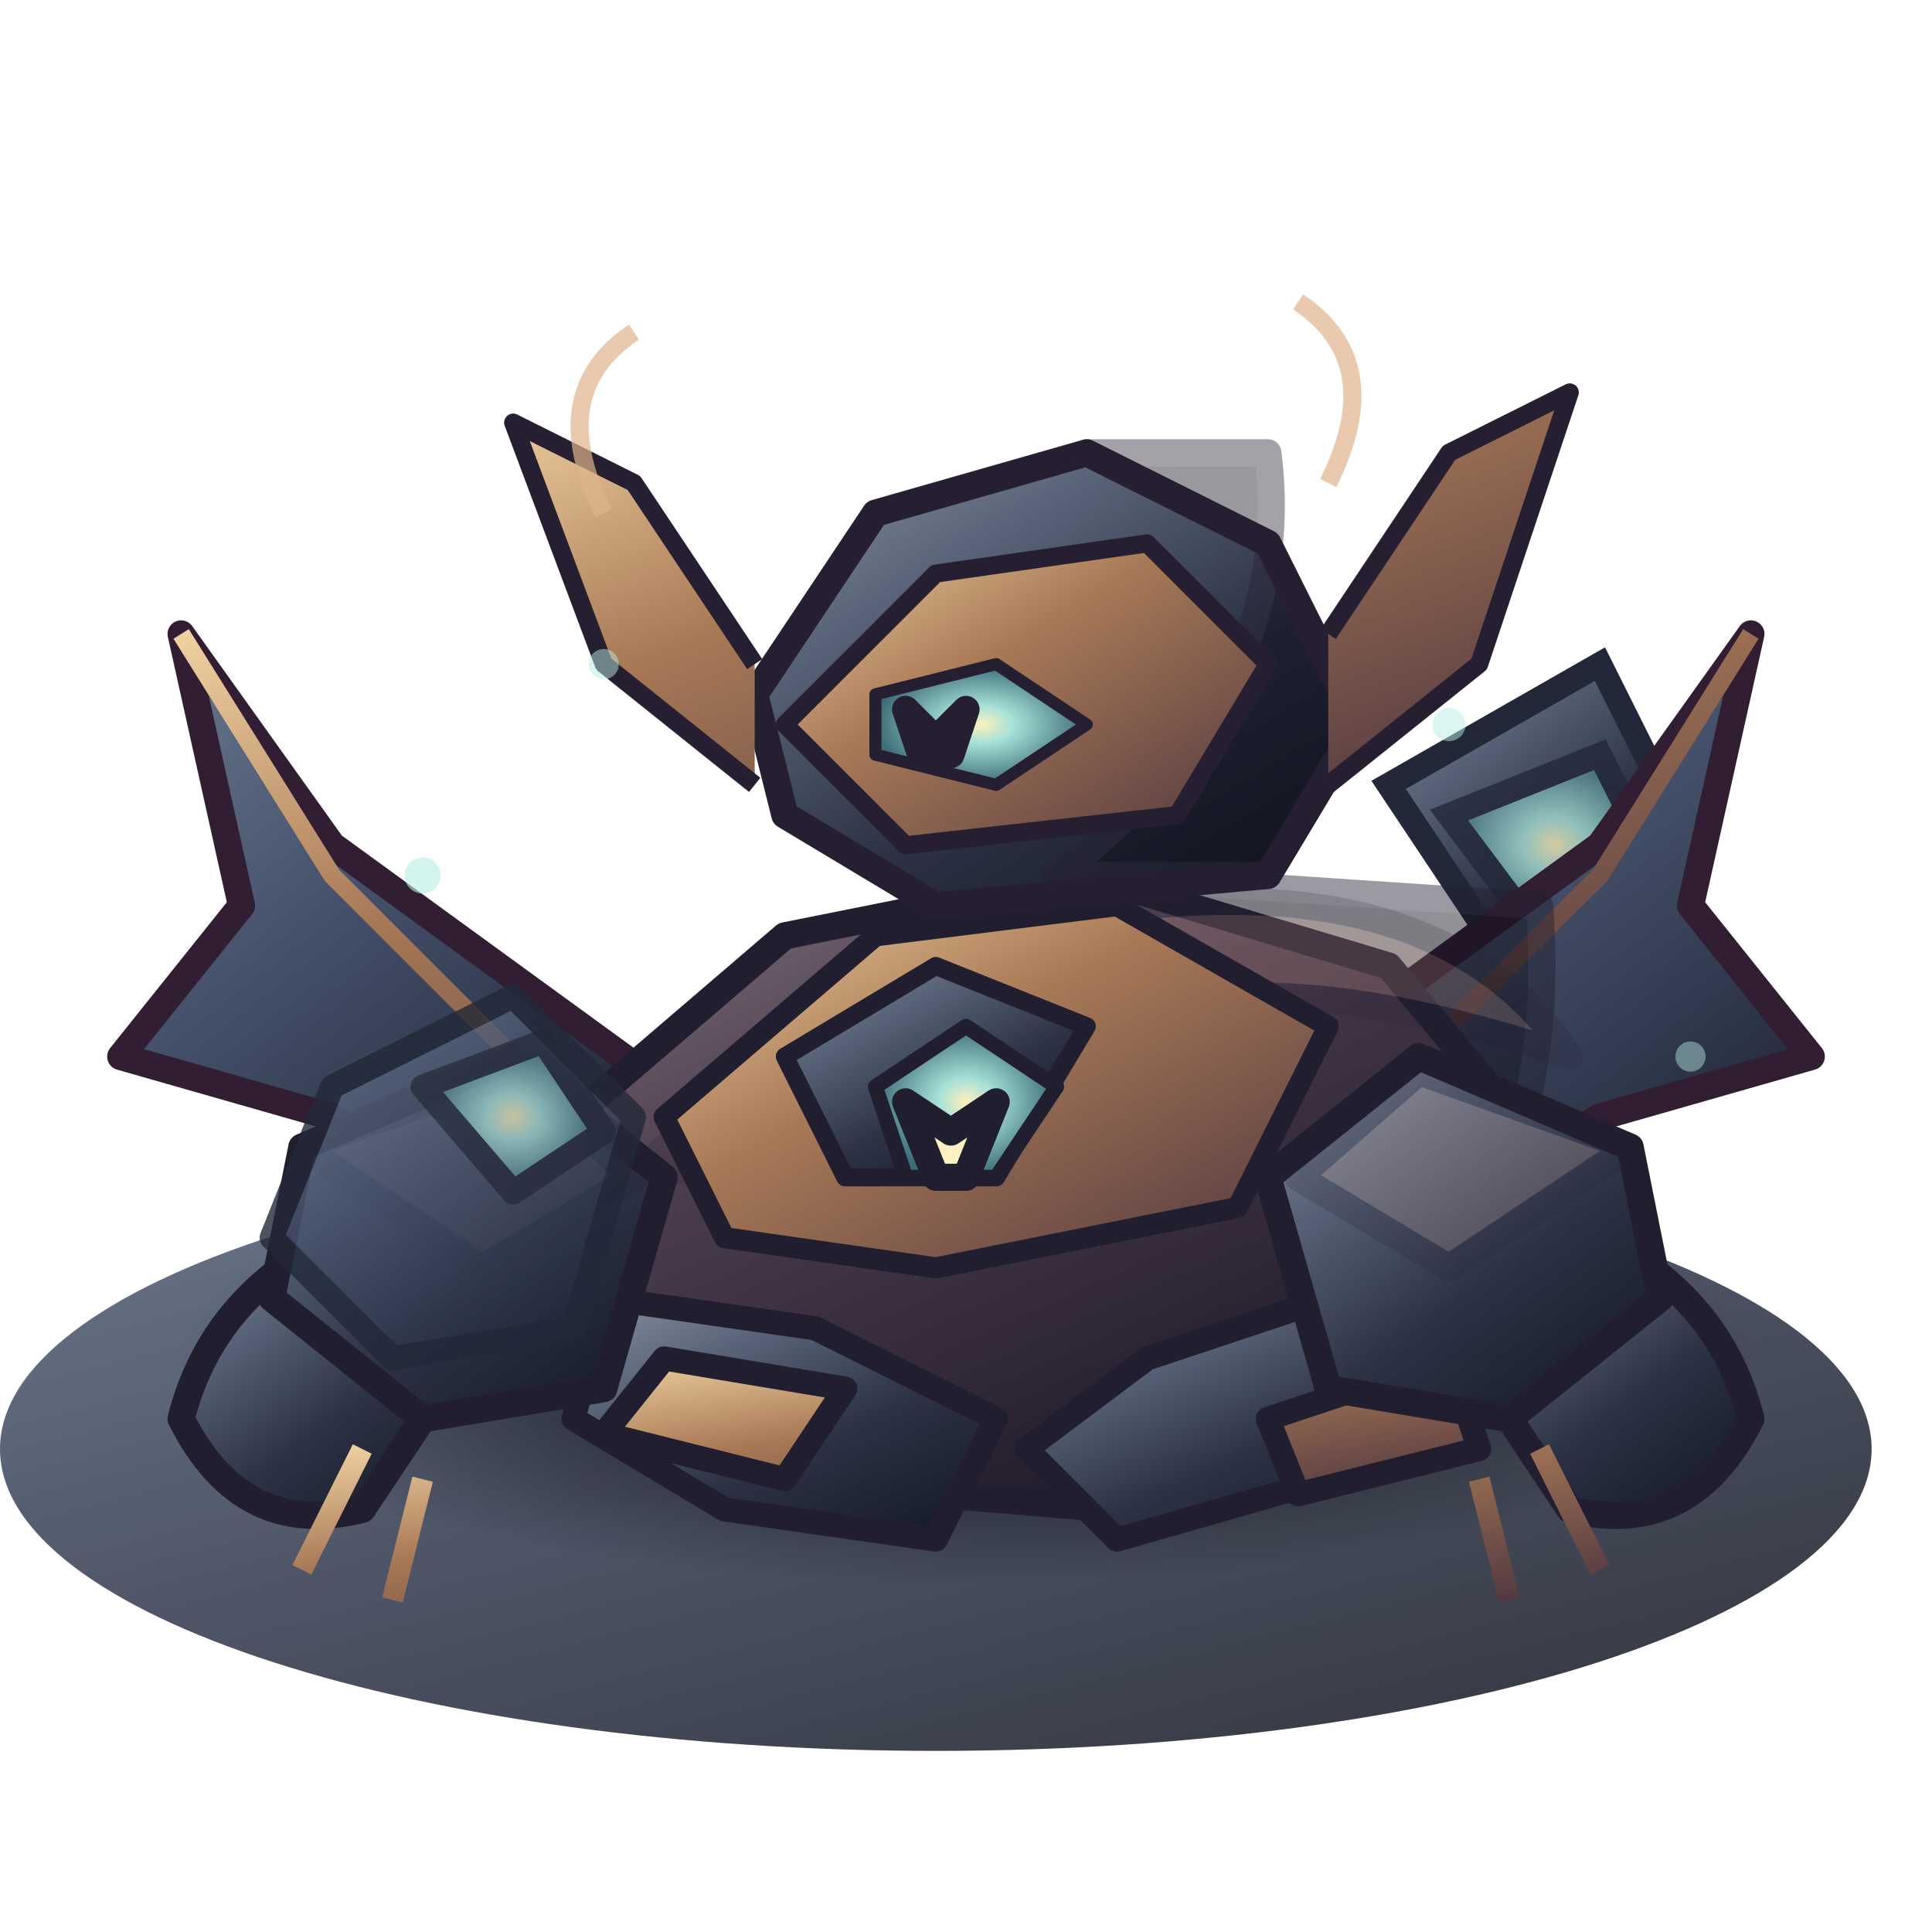
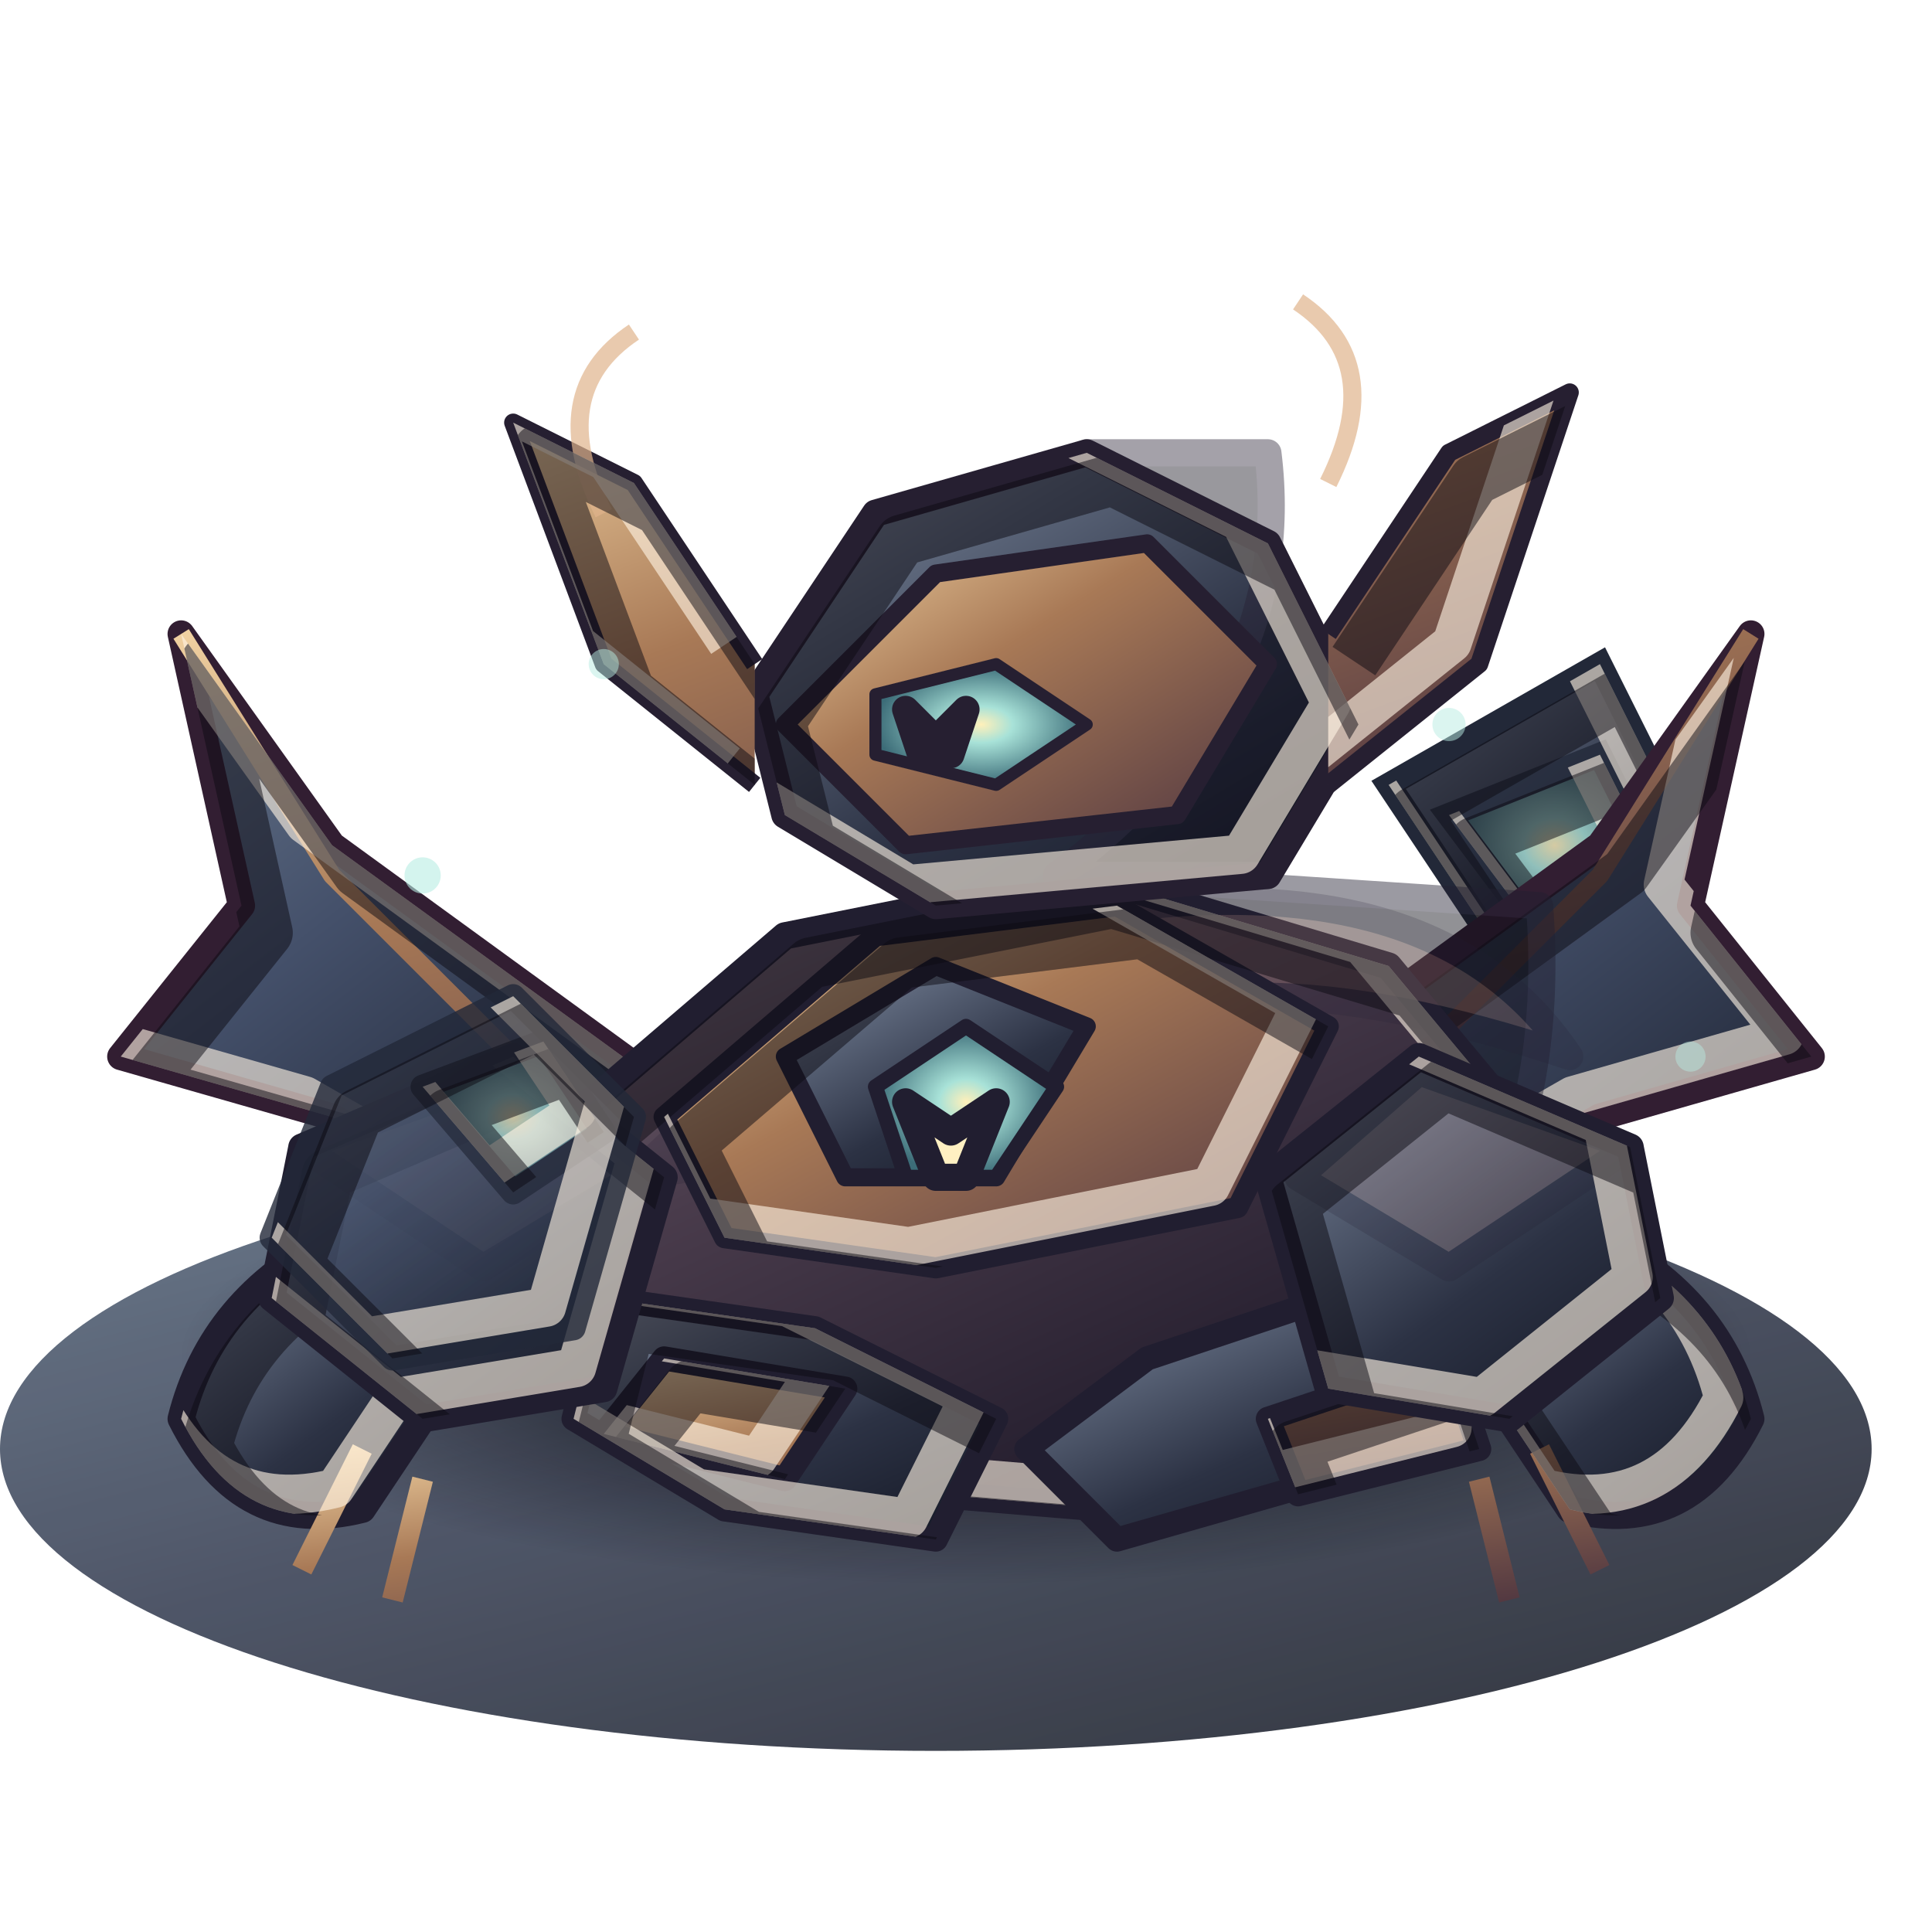
<svg xmlns="http://www.w3.org/2000/svg" viewBox="0 0 128 128">
  <defs>
    <radialGradient id="sh">
      <stop stop-color="#06050c" stop-opacity="0.8" />
      <stop offset="0.55" stop-color="#06050c" stop-opacity="0.42" />
      <stop offset="1" stop-color="#06050c" stop-opacity="0" />
    </radialGradient>
    <linearGradient id="plate" x2="0.8" y2="1">
      <stop stop-color="#8c94a4" />
      <stop offset="0.3" stop-color="#5a6478" />
      <stop offset="0.65" stop-color="#2c3244" />
      <stop offset="1" stop-color="#181c2a" />
    </linearGradient>
    <linearGradient id="gold" y2="1">
      <stop stop-color="#f0d1a1" />
      <stop offset="0.4" stop-color="#a87956" />
      <stop offset="1" stop-color="#4e3540" />
    </linearGradient>
    <linearGradient id="wingm" x2="0.7" y2="1">
      <stop stop-color="#6c7c90" />
      <stop offset="0.5" stop-color="#44506a" />
      <stop offset="1" stop-color="#222838" />
    </linearGradient>
    <radialGradient id="fire">
      <stop stop-color="#fff0ba" />
      <stop offset="0.3" stop-color="#a8e2d8" />
      <stop offset="1" stop-color="#3c6c78" />
    </radialGradient>
    <linearGradient id="obsidian" x1="0.1" x2="0.8" y2="1">
      <stop stop-color="#7c6c78" />
      <stop offset="0.35" stop-color="#4a3c4c" />
      <stop offset="1" stop-color="#181424" />
    </linearGradient>
    <linearGradient id="cape" x2="0.8" y2="1">
      <stop stop-color="#5c6c80" />
      <stop offset="0.5" stop-color="#3c4458" />
      <stop offset="1" stop-color="#20242f" />
    </linearGradient>
+     <clipPath id="rim-0-0">
+       <path d="M96 54l10-4 4 8-8 4Z" />
+     </clipPath>
+     <clipPath id="rim-0-1">
+       <path d="M92 52 106 44 112 56 100 64Z" />
+     </clipPath>
+     <clipPath id="rim-1-0">
+       <path d="M44 72 22 56 12 42 16 60 8 70 22 74 36 82Z" />
+     </clipPath>
+     <clipPath id="rim-1-1">
+       <path d="M84 72 106 56 116 42 112 60 120 70 106 74 92 82Z" />
+     </clipPath>
+     <clipPath id="rim-2-0">
+       <path d="M106 82q8 4 10 12-4 8-12 6l-8-12Z" />
+     </clipPath>
+     <clipPath id="rim-2-1">
+       <path d="M22 82q-8 4-10 12 4 8 12 6l8-12Z" />
+     </clipPath>
+     <clipPath id="rim-3-0">
+       <path d="M38 74 52 62 72 58 92 64 102 76 96 92 74 100 50 98 38 88Z" />
+     </clipPath>
+     <clipPath id="rim-3-1">
+       <path d="M44 74 58 62 74 60 88 68 82 80 62 84 48 82Z" />
+     </clipPath>
+     <clipPath id="rim-4-0">
+       <path d="M44 90l12 2-4 6-12-3Zm40 4 12-4 2 6-12 3Z" />
+     </clipPath>
+     <clipPath id="rim-4-1">
+       <path d="M40 86 54 88 66 94 62 102 48 100 38 94Z" />
+     </clipPath>
+     <clipPath id="rim-5-0">
+       <path d="M20 76 34 70 44 78 40 92 28 94 18 86Z" />
+     </clipPath>
+     <clipPath id="rim-5-1">
+       <path d="M108 76 94 70 84 78 88 92 100 94 110 86Z" />
+     </clipPath>
+     <clipPath id="rim-6-0">
+       <path d="M50 44 42 32 34 28 40 44 50 52M88 42 96 30 104 26 98 44 88 52" />
+     </clipPath>
+     <clipPath id="rim-6-1">
+       <path d="M50 46 58 34 72 30 84 36 90 48 84 58 62 60 52 54Z" />
+     </clipPath>
+     <clipPath id="rim-7-0">
+       <path d="M28 72l8-3 4 6-6 4Z" />
+     </clipPath>
+     <clipPath id="rim-7-1">
+       <path d="M22 72 34 66 42 74 38 88 26 90 18 82Z" />
+     </clipPath>
  </defs>
  <ellipse cx="62" cy="96" rx="62" ry="20" fill="url(#cape)" opacity=".9" />
  <ellipse cx="64" cy="90" rx="52" ry="15" fill="url(#sh)" />
  <g stroke="#222838" stroke-width="1.6">
    <path d="M92 52 106 44 112 56 100 64Z" fill="url(#plate)" />
    <path d="M96 54l10-4 4 8-8 4Z" fill="url(#fire)" opacity=".8" />
+     <g clip-path="url(#rim-0-0)">
+       <path d="M96 54l10-4 4 8-8 4Z" transform="translate(-1.8 -1.4)" fill="none" stroke="#fff4e4" stroke-width="2.6" stroke-opacity="0.62" stroke-linejoin="round" />
+       <path d="M96 54l10-4 4 8-8 4Z" transform="translate(1.7 1.8)" fill="none" stroke="#0c0a12" stroke-width="3.4" stroke-opacity="0.5" stroke-linejoin="round" />
+     </g>
+     <g clip-path="url(#rim-0-1)">
+       <path d="M92 52 106 44 112 56 100 64Z" transform="translate(-1.8 -1.4)" fill="none" stroke="#fff4e4" stroke-width="2.6" stroke-opacity="0.62" stroke-linejoin="round" />
+       <path d="M92 52 106 44 112 56 100 64Z" transform="translate(1.7 1.8)" fill="none" stroke="#0c0a12" stroke-width="3.4" stroke-opacity="0.5" stroke-linejoin="round" />
+     </g>
  </g>
  <g stroke="#321e32" stroke-width="1.8" stroke-linejoin="round" fill="url(#wingm)">
    <path d="M44 72 22 56 12 42 16 60 8 70 22 74 36 82Z" />
    <path d="M84 72 106 56 116 42 112 60 120 70 106 74 92 82Z" />
    <path d="M12 42 22 58 34 70M116 42 106 58 94 70" fill="none" stroke="url(#gold)" stroke-width="1.2" />
+     <g clip-path="url(#rim-1-0)">
+       <path d="M44 72 22 56 12 42 16 60 8 70 22 74 36 82Z" transform="translate(-1.8 -1.4)" fill="none" stroke="#fff4e4" stroke-width="2.6" stroke-opacity="0.62" stroke-linejoin="round" />
+       <path d="M44 72 22 56 12 42 16 60 8 70 22 74 36 82Z" transform="translate(1.7 1.8)" fill="none" stroke="#0c0a12" stroke-width="3.4" stroke-opacity="0.5" stroke-linejoin="round" />
+     </g>
+     <g clip-path="url(#rim-1-1)">
+       <path d="M84 72 106 56 116 42 112 60 120 70 106 74 92 82Z" transform="translate(-1.8 -1.4)" fill="none" stroke="#fff4e4" stroke-width="2.6" stroke-opacity="0.62" stroke-linejoin="round" />
+       <path d="M84 72 106 56 116 42 112 60 120 70 106 74 92 82Z" transform="translate(1.7 1.8)" fill="none" stroke="#0c0a12" stroke-width="3.4" stroke-opacity="0.5" stroke-linejoin="round" />
+     </g>
  </g>
  <g stroke="#211e30" stroke-width="1.8" stroke-linejoin="round">
    <path d="M22 82q-8 4-10 12 4 8 12 6l8-12Z" fill="url(#plate)" />
    <path d="M106 82q8 4 10 12-4 8-12 6l-8-12Z" fill="url(#plate)" />
    <path d="M24 96l-4 8m8-6-2 8m76-10 4 8m-8-6 2 8" stroke="url(#gold)" stroke-width="1.4" fill="none" />
+     <g clip-path="url(#rim-2-0)">
+       <path d="M106 82q8 4 10 12-4 8-12 6l-8-12Z" transform="translate(-1.8 -1.4)" fill="none" stroke="#fff4e4" stroke-width="2.6" stroke-opacity="0.62" stroke-linejoin="round" />
+       <path d="M106 82q8 4 10 12-4 8-12 6l-8-12Z" transform="translate(1.7 1.8)" fill="none" stroke="#0c0a12" stroke-width="3.4" stroke-opacity="0.5" stroke-linejoin="round" />
+     </g>
+     <g clip-path="url(#rim-2-1)">
+       <path d="M22 82q-8 4-10 12 4 8 12 6l8-12Z" transform="translate(-1.8 -1.4)" fill="none" stroke="#fff4e4" stroke-width="2.6" stroke-opacity="0.62" stroke-linejoin="round" />
+       <path d="M22 82q-8 4-10 12 4 8 12 6l8-12Z" transform="translate(1.7 1.8)" fill="none" stroke="#0c0a12" stroke-width="3.4" stroke-opacity="0.5" stroke-linejoin="round" />
+     </g>
  </g>
  <g stroke="#211e30" stroke-width="1.8" stroke-linejoin="round">
    <path d="M38 74 52 62 72 58 92 64 102 76 96 92 74 100 50 98 38 88Z" fill="url(#obsidian)" />
    <path d="M72 58 92 64 102 76 96 92 80 98q24-12 22-38Z" fill="#0b0a14" opacity=".45" />
    <path d="M42 78q16-16 34-18 20-2 28 10-24-8-34 0-14 6-28 8Z" fill="#efb4a0" opacity=".18" />
    <path d="M44 74 58 62 74 60 88 68 82 80 62 84 48 82Z" fill="url(#gold)" stroke-width="1.4" />
    <path d="M52 70 62 64 72 68 66 78 56 78Z" fill="url(#plate)" stroke-width="1.2" />
    <path d="M58 72 64 68 70 72 66 78 60 78Z" fill="url(#fire)" stroke-width="1" />
    <path d="M60 73l3 2 3-2-2 5h-2Z" fill="#fff0c2" />
+     <g clip-path="url(#rim-3-0)">
+       <path d="M38 74 52 62 72 58 92 64 102 76 96 92 74 100 50 98 38 88Z" transform="translate(-1.8 -1.4)" fill="none" stroke="#fff4e4" stroke-width="2.6" stroke-opacity="0.62" stroke-linejoin="round" />
+       <path d="M38 74 52 62 72 58 92 64 102 76 96 92 74 100 50 98 38 88Z" transform="translate(1.7 1.8)" fill="none" stroke="#0c0a12" stroke-width="3.4" stroke-opacity="0.5" stroke-linejoin="round" />
+     </g>
+     <g clip-path="url(#rim-3-1)">
+       <path d="M44 74 58 62 74 60 88 68 82 80 62 84 48 82Z" transform="translate(-1.8 -1.4)" fill="none" stroke="#fff4e4" stroke-width="2.6" stroke-opacity="0.62" stroke-linejoin="round" />
+       <path d="M44 74 58 62 74 60 88 68 82 80 62 84 48 82Z" transform="translate(1.7 1.8)" fill="none" stroke="#0c0a12" stroke-width="3.4" stroke-opacity="0.5" stroke-linejoin="round" />
+     </g>
  </g>
  <g stroke="#211e30" stroke-width="1.6" stroke-linejoin="round">
    <path d="M40 86 54 88 66 94 62 102 48 100 38 94Z" fill="url(#plate)" />
    <path d="M88 86 76 90 68 96 74 102 88 98 96 92Z" fill="url(#plate)" />
    <path d="M44 90l12 2-4 6-12-3Zm40 4 12-4 2 6-12 3Z" fill="url(#gold)" />
+     <g clip-path="url(#rim-4-0)">
+       <path d="M44 90l12 2-4 6-12-3Zm40 4 12-4 2 6-12 3Z" transform="translate(-1.8 -1.4)" fill="none" stroke="#fff4e4" stroke-width="2.6" stroke-opacity="0.62" stroke-linejoin="round" />
+       <path d="M44 90l12 2-4 6-12-3Zm40 4 12-4 2 6-12 3Z" transform="translate(1.7 1.8)" fill="none" stroke="#0c0a12" stroke-width="3.4" stroke-opacity="0.5" stroke-linejoin="round" />
+     </g>
+     <g clip-path="url(#rim-4-1)">
+       <path d="M40 86 54 88 66 94 62 102 48 100 38 94Z" transform="translate(-1.8 -1.4)" fill="none" stroke="#fff4e4" stroke-width="2.6" stroke-opacity="0.62" stroke-linejoin="round" />
+       <path d="M40 86 54 88 66 94 62 102 48 100 38 94Z" transform="translate(1.7 1.8)" fill="none" stroke="#0c0a12" stroke-width="3.4" stroke-opacity="0.5" stroke-linejoin="round" />
+     </g>
  </g>
  <g stroke="#211e30" stroke-width="1.8" stroke-linejoin="round">
    <path d="M20 76 34 70 44 78 40 92 28 94 18 86Z" fill="url(#plate)" />
    <path d="M20 76 34 71 42 78 32 84Z" fill="#e0b4a8" opacity=".2" />
    <path d="M108 76 94 70 84 78 88 92 100 94 110 86Z" fill="url(#plate)" />
    <path d="M108 76 94 71 86 78 96 84Z" fill="#e0b4a8" opacity=".2" />
+     <g clip-path="url(#rim-5-0)">
+       <path d="M20 76 34 70 44 78 40 92 28 94 18 86Z" transform="translate(-1.8 -1.4)" fill="none" stroke="#fff4e4" stroke-width="2.6" stroke-opacity="0.62" stroke-linejoin="round" />
+       <path d="M20 76 34 70 44 78 40 92 28 94 18 86Z" transform="translate(1.7 1.8)" fill="none" stroke="#0c0a12" stroke-width="3.4" stroke-opacity="0.5" stroke-linejoin="round" />
+     </g>
+     <g clip-path="url(#rim-5-1)">
+       <path d="M108 76 94 70 84 78 88 92 100 94 110 86Z" transform="translate(-1.8 -1.4)" fill="none" stroke="#fff4e4" stroke-width="2.6" stroke-opacity="0.62" stroke-linejoin="round" />
+       <path d="M108 76 94 70 84 78 88 92 100 94 110 86Z" transform="translate(1.7 1.8)" fill="none" stroke="#0c0a12" stroke-width="3.4" stroke-opacity="0.5" stroke-linejoin="round" />
+     </g>
  </g>
  <g stroke="#261f31" stroke-width="1.8" stroke-linejoin="round">
    <path d="M50 46 58 34 72 30 84 36 90 48 84 58 62 60 52 54Z" fill="url(#plate)" />
    <path d="M72 30 84 36 90 48 84 58 70 58q16-12 14-28Z" fill="#0c0a15" opacity=".42" />
    <path d="M52 48 62 38 76 36 84 44 78 54 60 56Z" fill="url(#gold)" stroke-width="1.2" />
    <path d="M58 46 66 44 72 48 66 52 58 50Z" fill="url(#fire)" stroke-width=".8" />
    <path d="M60 47l2 2 2-2-1 3h-2Z" fill="#ffeec6" />
    <path d="M50 44 42 32 34 28 40 44 50 52M88 42 96 30 104 26 98 44 88 52" fill="url(#gold)" stroke-width="1.2" />
    <path d="M40 34q-4-8 2-12m46 10q4-8-2-12" fill="none" stroke="#e0b48c" stroke-width="1.2" opacity=".7" />
+     <g clip-path="url(#rim-6-0)">
+       <path d="M50 44 42 32 34 28 40 44 50 52M88 42 96 30 104 26 98 44 88 52" transform="translate(-1.8 -1.4)" fill="none" stroke="#fff4e4" stroke-width="2.6" stroke-opacity="0.62" stroke-linejoin="round" />
+       <path d="M50 44 42 32 34 28 40 44 50 52M88 42 96 30 104 26 98 44 88 52" transform="translate(1.7 1.8)" fill="none" stroke="#0c0a12" stroke-width="3.4" stroke-opacity="0.5" stroke-linejoin="round" />
+     </g>
+     <g clip-path="url(#rim-6-1)">
+       <path d="M50 46 58 34 72 30 84 36 90 48 84 58 62 60 52 54Z" transform="translate(-1.8 -1.4)" fill="none" stroke="#fff4e4" stroke-width="2.6" stroke-opacity="0.62" stroke-linejoin="round" />
+       <path d="M50 46 58 34 72 30 84 36 90 48 84 58 62 60 52 54Z" transform="translate(1.7 1.8)" fill="none" stroke="#0c0a12" stroke-width="3.4" stroke-opacity="0.5" stroke-linejoin="round" />
+     </g>
  </g>
  <g stroke="#222838" stroke-width="1.6" stroke-linejoin="round">
    <path d="M22 72 34 66 42 74 38 88 26 90 18 82Z" fill="url(#wingm)" opacity=".8" />
    <path d="M28 72l8-3 4 6-6 4Z" fill="url(#fire)" opacity=".7" />
+     <g clip-path="url(#rim-7-0)">
+       <path d="M28 72l8-3 4 6-6 4Z" transform="translate(-1.8 -1.4)" fill="none" stroke="#fff4e4" stroke-width="2.6" stroke-opacity="0.62" stroke-linejoin="round" />
+       <path d="M28 72l8-3 4 6-6 4Z" transform="translate(1.7 1.8)" fill="none" stroke="#0c0a12" stroke-width="3.4" stroke-opacity="0.5" stroke-linejoin="round" />
+     </g>
+     <g clip-path="url(#rim-7-1)">
+       <path d="M22 72 34 66 42 74 38 88 26 90 18 82Z" transform="translate(-1.8 -1.4)" fill="none" stroke="#fff4e4" stroke-width="2.6" stroke-opacity="0.62" stroke-linejoin="round" />
+       <path d="M22 72 34 66 42 74 38 88 26 90 18 82Z" transform="translate(1.7 1.8)" fill="none" stroke="#0c0a12" stroke-width="3.4" stroke-opacity="0.5" stroke-linejoin="round" />
+     </g>
  </g>
  <g fill="#b8ece2">
    <circle cx="28" cy="58" r="1.2" opacity=".6" />
    <circle cx="40" cy="44" r="1" opacity=".5" />
    <circle cx="96" cy="48" r="1.1" opacity=".5" />
    <circle cx="112" cy="70" r="1" opacity=".45" />
  </g>
</svg>
